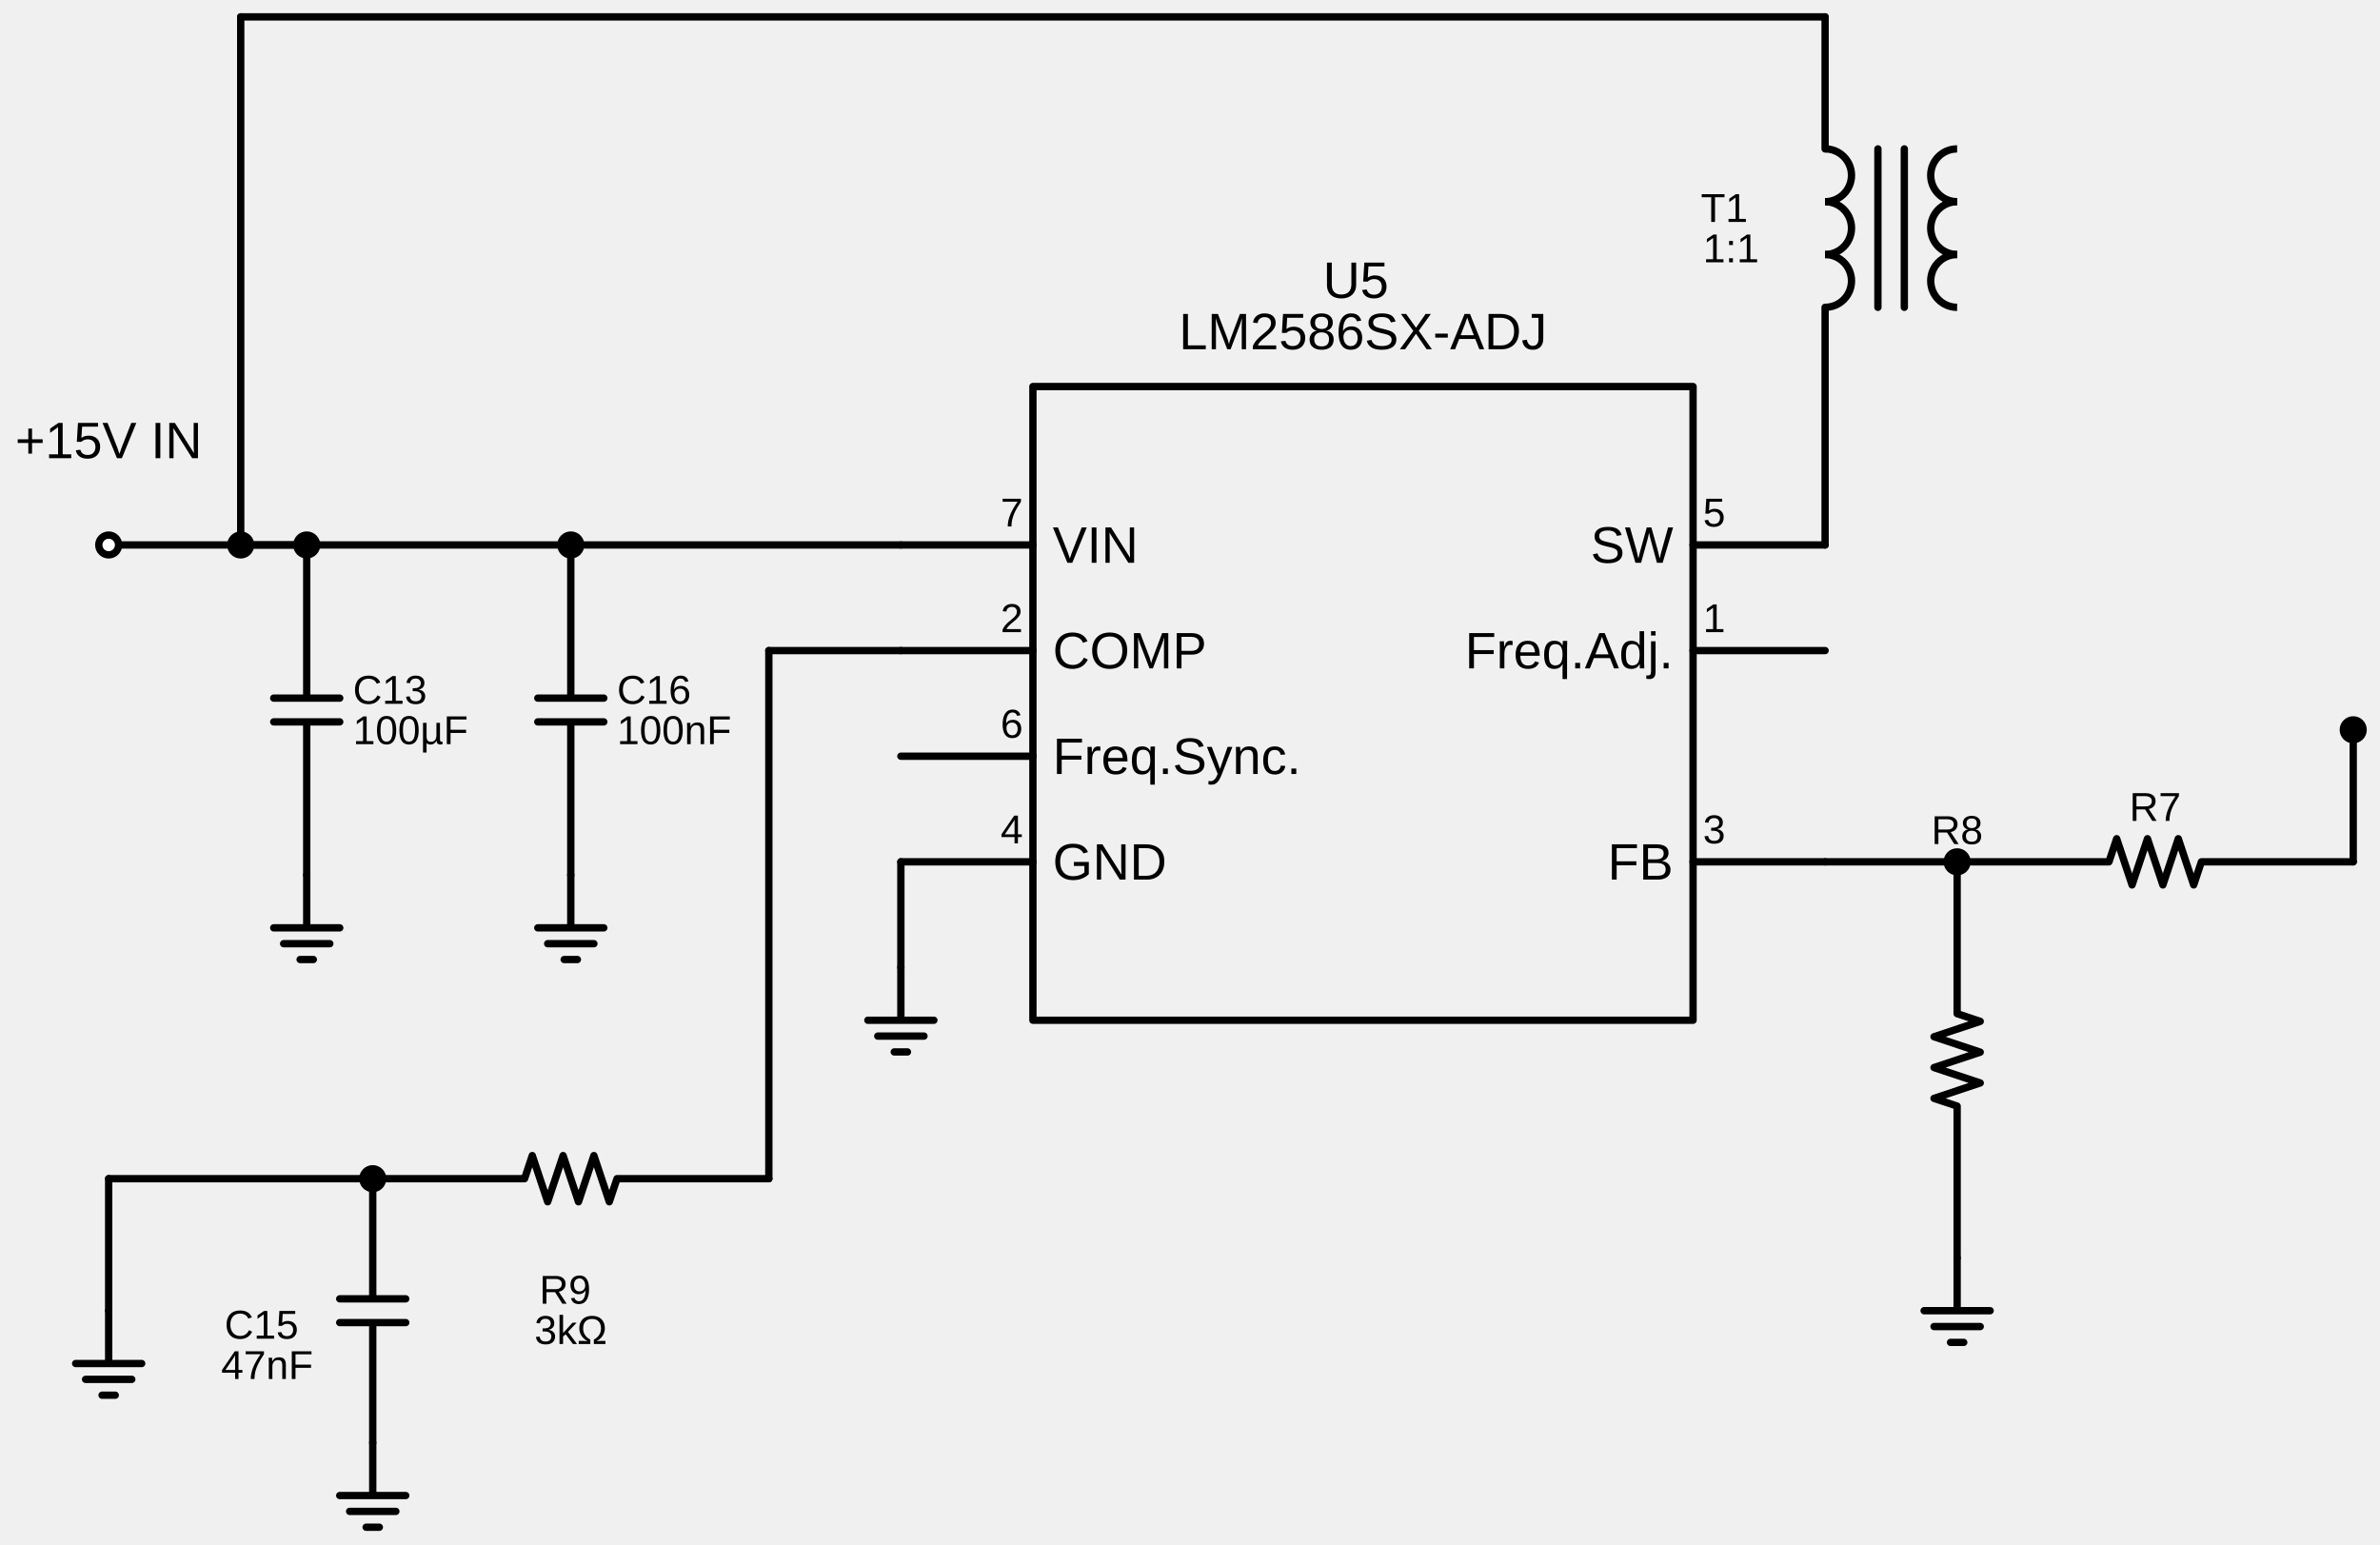
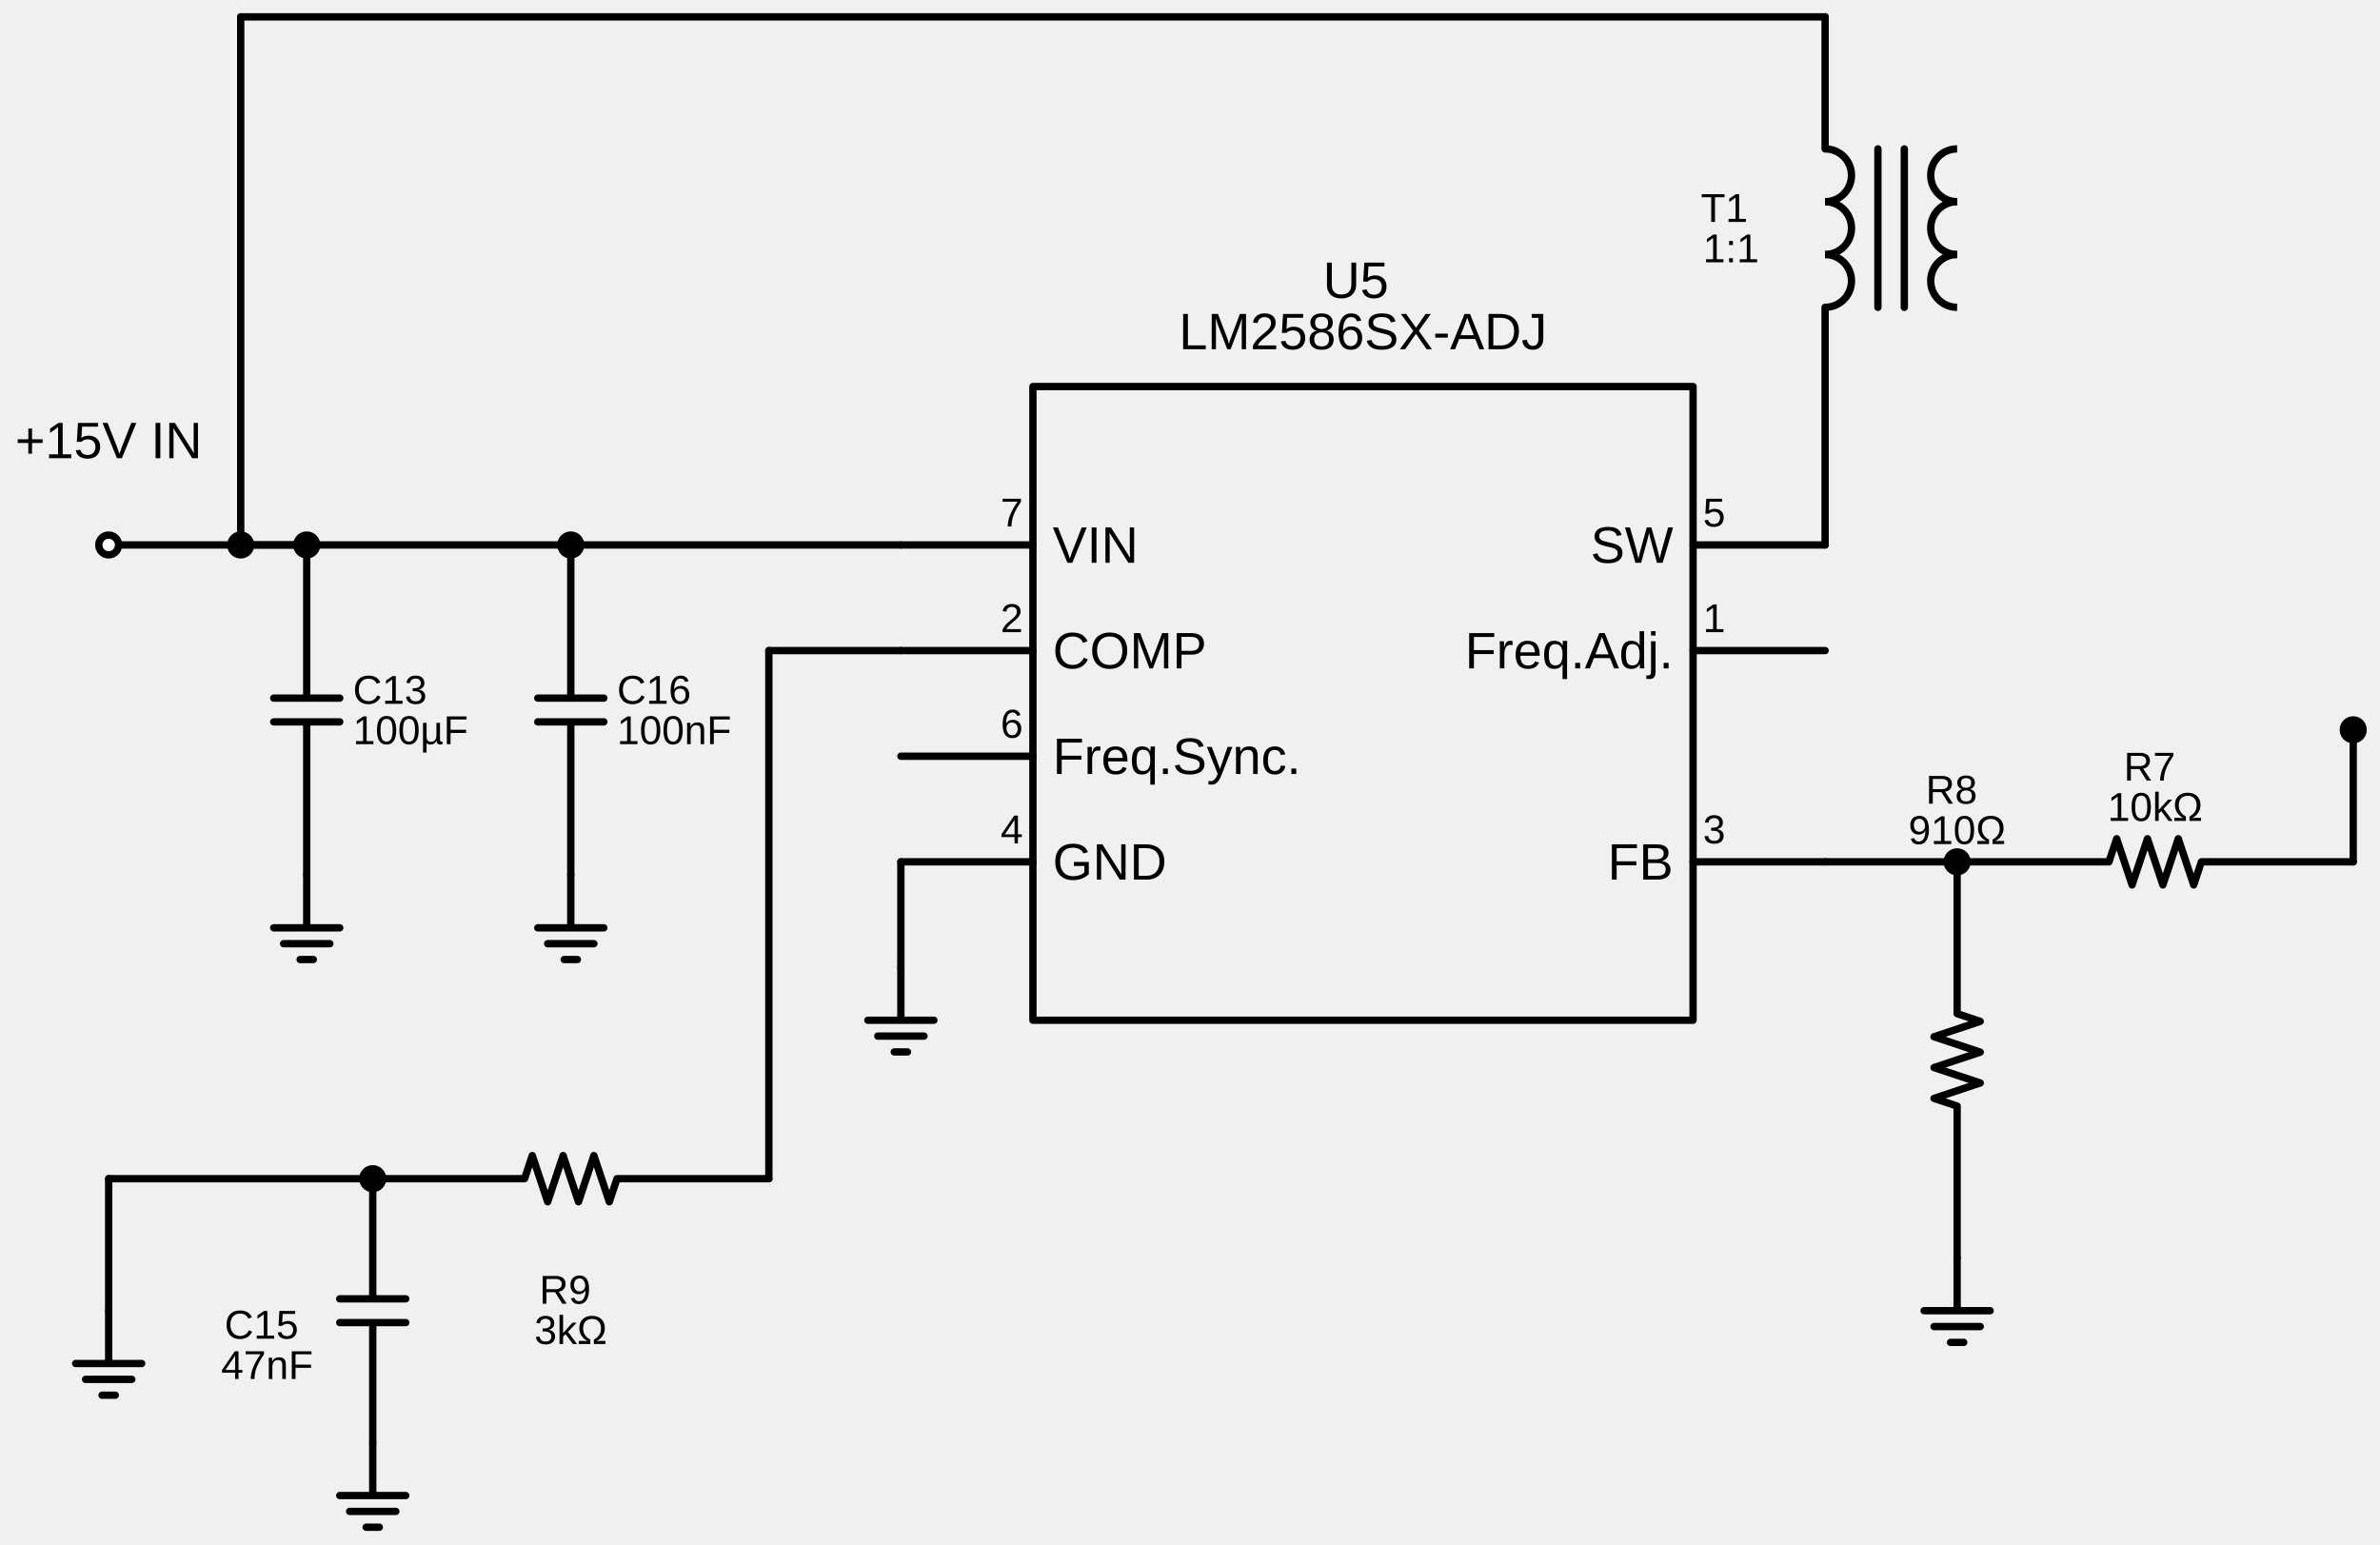
<svg xmlns="http://www.w3.org/2000/svg" xml:lang="en" height="421.04pt" width="648.932pt" viewBox="-29.632 -148.6 648.932 421.04">
  <path d="M 468.0 -79.2 a 7.2 7.2 0 1 1 0.0 14.4" style="stroke:black;fill:none;stroke-width:2.0;stroke-dasharray:-;" />
  <path d="M 468.0 -93.6 a 7.2 7.2 0 1 1 0.0 14.4" style="stroke:black;fill:none;stroke-width:2.0;stroke-dasharray:-;" />
  <path d="M 468.0 -108.0 a 7.2 7.2 0 1 1 0.0 14.4" style="stroke:black;fill:none;stroke-width:2.0;stroke-dasharray:-;" />
  <path d="M 504.0 -64.8 a 7.2 7.2 0 1 1 0.0 -14.4" style="stroke:black;fill:none;stroke-width:2.0;stroke-dasharray:-;" />
  <path d="M 504.0 -79.2 a 7.2 7.2 0 1 1 0.0 -14.4" style="stroke:black;fill:none;stroke-width:2.0;stroke-dasharray:-;" />
  <path d="M 504.0 -93.6 a 7.2 7.2 0 1 1 0.0 -14.4" style="stroke:black;fill:none;stroke-width:2.0;stroke-dasharray:-;" />
  <path d="M 252.0,129.6 L 432.0,129.6 L 432.0,-43.2 L 252.0,-43.2 L 252.0,129.6" style="stroke:black;fill:none;stroke-width:2.0;stroke-dasharray:-;stroke-linecap:round;stroke-linejoin:round;" />
  <path d="M 252.0,-0.0 L 216.0,-0.0" style="stroke:black;fill:none;stroke-width:2.0;stroke-dasharray:-;stroke-linecap:round;stroke-linejoin:round;" />
  <path d="M 252.0,28.8 L 216.0,28.8" style="stroke:black;fill:none;stroke-width:2.0;stroke-dasharray:-;stroke-linecap:round;stroke-linejoin:round;" />
  <path d="M 252.0,57.6 L 216.0,57.6" style="stroke:black;fill:none;stroke-width:2.0;stroke-dasharray:-;stroke-linecap:round;stroke-linejoin:round;" />
  <path d="M 252.0,86.4 L 216.0,86.4" style="stroke:black;fill:none;stroke-width:2.0;stroke-dasharray:-;stroke-linecap:round;stroke-linejoin:round;" />
  <path d="M 432.0,-0.0 L 468.0,-0.0" style="stroke:black;fill:none;stroke-width:2.0;stroke-dasharray:-;stroke-linecap:round;stroke-linejoin:round;" />
  <path d="M 432.0,28.8 L 468.0,28.8" style="stroke:black;fill:none;stroke-width:2.0;stroke-dasharray:-;stroke-linecap:round;stroke-linejoin:round;" />
  <path d="M 432.0,86.4 L 468.0,86.4" style="stroke:black;fill:none;stroke-width:2.0;stroke-dasharray:-;stroke-linecap:round;stroke-linejoin:round;" />
  <path d="M 0.0,-0.0 L 18.0,-0.0 L 36.0,-0.0" style="stroke:black;fill:none;stroke-width:2.0;stroke-dasharray:-;stroke-linecap:round;stroke-linejoin:round;" />
  <path d="M 36.0,-0.0 L 45.0,-0.0 L 54.0,-0.0" style="stroke:black;fill:none;stroke-width:2.0;stroke-dasharray:-;stroke-linecap:round;stroke-linejoin:round;" />
  <path d="M 54.0,-0.0 L 54,41.76 M 63,41.76 L 45,41.76 M 63,48.24 L 45,48.24 M 54,48.24 L 54,90.0" style="stroke:black;fill:none;stroke-width:2.0;stroke-dasharray:-;stroke-linecap:round;stroke-linejoin:round;" />
  <path d="M 54,90.0 L 54,104.4 L 45,104.4 L 63,104.4 M 47.7,108.72 L 60.3,108.72 M 52.2,113.04 L 55.8,113.04" style="stroke:black;fill:none;stroke-width:2.0;stroke-dasharray:-;stroke-linecap:round;stroke-linejoin:round;" />
  <path d="M 36.0,-0.0 L 81.0,-0.0 L 126.0,-0.0" style="stroke:black;fill:none;stroke-width:2.0;stroke-dasharray:-;stroke-linecap:round;stroke-linejoin:round;" />
  <path d="M 126.0,-0.0 L 126.0,41.76 M 135.0,41.76 L 117.0,41.76 M 135,48.24 L 117.0,48.24 M 126,48.24 L 126,90.0" style="stroke:black;fill:none;stroke-width:2.0;stroke-dasharray:-;stroke-linecap:round;stroke-linejoin:round;" />
  <path d="M 126,90.0 L 126,104.4 L 117,104.4 L 135,104.4 M 119.7,108.72 L 132.3,108.72 M 124.2,113.04 L 127.8,113.04" style="stroke:black;fill:none;stroke-width:2.0;stroke-dasharray:-;stroke-linecap:round;stroke-linejoin:round;" />
  <path d="M 126.0,-0.0 L 171.0,-0.0 L 216.0,-0.0" style="stroke:black;fill:none;stroke-width:2.0;stroke-dasharray:-;stroke-linecap:round;stroke-linejoin:round;" />
  <path d="M 216.0,86.4 L 216.0,100.8 L 216.0,115.2" style="stroke:black;fill:none;stroke-width:2.0;stroke-dasharray:-;stroke-linecap:round;stroke-linejoin:round;" />
  <path d="M 216.0,115.2 L 216.0,129.6 L 207.0,129.6 L 225.0,129.6 M 209.7,133.92 L 222.3,133.92 M 214.2,138.24 L 217.8,138.24" style="stroke:black;fill:none;stroke-width:2.0;stroke-dasharray:-;stroke-linecap:round;stroke-linejoin:round;" />
  <path d="M 216.0,28.8 L 198.0,28.8 L 180.0,28.8" style="stroke:black;fill:none;stroke-width:2.0;stroke-dasharray:-;stroke-linecap:round;stroke-linejoin:round;" />
  <path d="M 180.0,28.8 L 180.0,100.8 L 180,172.8" style="stroke:black;fill:none;stroke-width:2.0;stroke-dasharray:-;stroke-linecap:round;stroke-linejoin:round;" />
  <path d="M 180,172.8 L 138.6,172.8 L 136.5,179.1 L 132.3,166.5 L 128.1,179.1 L 123.9,166.5 L 119.7,179.1 L 115.5,166.5 L 113.4,172.8 L 72,172.8" style="stroke:black;fill:none;stroke-width:2.0;stroke-dasharray:-;stroke-linecap:round;stroke-linejoin:round;" />
  <path d="M 72,172.8 L 72,205.56 M 81,205.56 L 63,205.56 M 81,212.04 L 63,212.04 M 72,212.04 L 72,244.8" style="stroke:black;fill:none;stroke-width:2.0;stroke-dasharray:-;stroke-linecap:round;stroke-linejoin:round;" />
  <path d="M 72,244.8 L 72,259.2 L 63,259.2 L 81,259.2 M 65.7,263.52 L 78.3,263.52 M 70.2,267.84 L 73.8,267.84" style="stroke:black;fill:none;stroke-width:2.0;stroke-dasharray:-;stroke-linecap:round;stroke-linejoin:round;" />
  <path d="M 72,172.8 L 36,172.8 L -1.5987211554602254e-14,172.8" style="stroke:black;fill:none;stroke-width:2.0;stroke-dasharray:-;stroke-linecap:round;stroke-linejoin:round;" />
  <path d="M -1.5987211554602254e-14,172.8 L -1.9293757912300106e-14,190.8 L -2.260030426999796e-14,208.8" style="stroke:black;fill:none;stroke-width:2.0;stroke-dasharray:-;stroke-linecap:round;stroke-linejoin:round;" />
  <path d="M -2.260030426999796e-14,208.8 L -2.260030426999796e-14,223.2 L -9,223.2 L 9,223.2 M -6.3,227.52 L 6.3,227.52 M -1.8,231.84 L 1.8,231.84" style="stroke:black;fill:none;stroke-width:2.0;stroke-dasharray:-;stroke-linecap:round;stroke-linejoin:round;" />
  <path d="M 36.0,-0.0 L 36,-72.0 L 36,-144.0" style="stroke:black;fill:none;stroke-width:2.0;stroke-dasharray:-;stroke-linecap:round;stroke-linejoin:round;" />
  <path d="M 36,-144.0 L 252.0,-144.0 L 468.0,-144.0" style="stroke:black;fill:none;stroke-width:2.0;stroke-dasharray:-;stroke-linecap:round;stroke-linejoin:round;" />
  <path d="M 468.0,-144.0 L 468.0,-126.0 L 468.0,-108.0" style="stroke:black;fill:none;stroke-width:2.0;stroke-dasharray:-;stroke-linecap:round;stroke-linejoin:round;" />
  <path d="M 482.4,-108.0 L 482.4,-64.8" style="stroke:black;fill:none;stroke-width:2.0;stroke-dasharray:-;stroke-linecap:round;stroke-linejoin:round;" />
  <path d="M 489.6,-108.0 L 489.6,-64.8" style="stroke:black;fill:none;stroke-width:2.0;stroke-dasharray:-;stroke-linecap:round;stroke-linejoin:round;" />
  <path d="M 468.0,-64.8 L 468.0,-32.4 L 468.0,-0.0" style="stroke:black;fill:none;stroke-width:2.0;stroke-dasharray:-;stroke-linecap:round;stroke-linejoin:round;" />
  <path d="M 468.0,86.4 L 486.0,86.4 L 504.0,86.4" style="stroke:black;fill:none;stroke-width:2.0;stroke-dasharray:-;stroke-linecap:round;stroke-linejoin:round;" />
  <path d="M 504.0,86.4 L 504.0,127.8 L 510.3,129.9 L 497.7,134.1 L 510.3,138.3 L 497.7,142.5 L 510.3,146.7 L 497.7,150.9 L 504.0,153.0 L 504.0,194.4" style="stroke:black;fill:none;stroke-width:2.0;stroke-dasharray:-;stroke-linecap:round;stroke-linejoin:round;" />
  <path d="M 504.0,194.4 L 504.0,208.8 L 495.0,208.8 L 513.0,208.8 M 497.7,213.12 L 510.3,213.12 M 502.2,217.44 L 505.8,217.44" style="stroke:black;fill:none;stroke-width:2.0;stroke-dasharray:-;stroke-linecap:round;stroke-linejoin:round;" />
  <path d="M 504.0,86.4 L 545.4,86.4 L 547.5,80.1 L 551.7,92.7 L 555.9,80.1 L 560.1,92.7 L 564.3,80.1 L 568.5,92.7 L 570.6,86.4 L 612.0,86.4" style="stroke:black;fill:none;stroke-width:2.0;stroke-dasharray:-;stroke-linecap:round;stroke-linejoin:round;" />
  <path d="M 612.0,86.4 L 612.0,68.4 L 612.0,50.4" style="stroke:black;fill:none;stroke-width:2.0;stroke-dasharray:-;stroke-linecap:round;stroke-linejoin:round;" />
  <text x="249.3" y="-13.7" dominant-baseline="ideographic" fill="black" font-size="11" font-family="Arial" text-anchor="end">
    <tspan x="249.3" dy="11">7</tspan>
  </text>
  <text x="257.4" y="-14.0" dominant-baseline="central" fill="black" font-size="14" font-family="Arial" text-anchor="start">
    <tspan x="257.4" dy="14">VIN</tspan>
  </text>
  <text x="249.3" y="15.1" dominant-baseline="ideographic" fill="black" font-size="11" font-family="Arial" text-anchor="end">
    <tspan x="249.3" dy="11">2</tspan>
  </text>
  <text x="257.4" y="14.8" dominant-baseline="central" fill="black" font-size="14" font-family="Arial" text-anchor="start">
    <tspan x="257.4" dy="14">COMP</tspan>
  </text>
  <text x="249.3" y="43.9" dominant-baseline="ideographic" fill="black" font-size="11" font-family="Arial" text-anchor="end">
    <tspan x="249.3" dy="11">6</tspan>
  </text>
  <text x="257.4" y="43.6" dominant-baseline="central" fill="black" font-size="14" font-family="Arial" text-anchor="start">
    <tspan x="257.4" dy="14">Freq.Sync.</tspan>
  </text>
  <text x="249.3" y="72.7" dominant-baseline="ideographic" fill="black" font-size="11" font-family="Arial" text-anchor="end">
    <tspan x="249.3" dy="11">4</tspan>
  </text>
  <text x="257.4" y="72.4" dominant-baseline="central" fill="black" font-size="14" font-family="Arial" text-anchor="start">
    <tspan x="257.4" dy="14">GND</tspan>
  </text>
  <text x="434.7" y="-13.7" dominant-baseline="ideographic" fill="black" font-size="11" font-family="Arial" text-anchor="start">
    <tspan x="434.7" dy="11">5</tspan>
  </text>
  <text x="426.6" y="-14.0" dominant-baseline="central" fill="black" font-size="14" font-family="Arial" text-anchor="end">
    <tspan x="426.6" dy="14">SW</tspan>
  </text>
  <text x="434.7" y="15.1" dominant-baseline="ideographic" fill="black" font-size="11" font-family="Arial" text-anchor="start">
    <tspan x="434.7" dy="11">1</tspan>
  </text>
  <text x="426.6" y="14.8" dominant-baseline="central" fill="black" font-size="14" font-family="Arial" text-anchor="end">
    <tspan x="426.6" dy="14">Freq.Adj.</tspan>
  </text>
  <text x="434.7" y="72.7" dominant-baseline="ideographic" fill="black" font-size="11" font-family="Arial" text-anchor="start">
    <tspan x="434.7" dy="11">3</tspan>
  </text>
  <text x="426.6" y="72.4" dominant-baseline="central" fill="black" font-size="14" font-family="Arial" text-anchor="end">
    <tspan x="426.6" dy="14">FB</tspan>
  </text>
  <text x="342.0" y="-78.4" dominant-baseline="ideographic" fill="black" font-size="14" font-family="Arial" text-anchor="middle">
    <tspan x="342.0" dy="14">U5</tspan>
    <tspan x="342.0" dy="14">LM2586SX-ADJ</tspan>
  </text>
  <text x="66.6" y="28.5" dominant-baseline="central" fill="black" font-size="11" font-family="Arial" text-anchor="start">
    <tspan x="66.6" dy="11">C13</tspan>
    <tspan x="66.6" dy="11">100µF</tspan>
  </text>
  <text x="138.6" y="28.5" dominant-baseline="central" fill="black" font-size="11" font-family="Arial" text-anchor="start">
    <tspan x="138.6" dy="11">C16</tspan>
    <tspan x="138.6" dy="11">100nF</tspan>
  </text>
  <text x="126" y="188.26" dominant-baseline="hanging" fill="black" font-size="11" font-family="Arial" text-anchor="middle">
    <tspan x="126" dy="11">R9</tspan>
    <tspan x="126" dy="11">3kΩ</tspan>
  </text>
  <text x="43.2" y="197.8" dominant-baseline="hanging" fill="black" font-size="11" font-family="Arial" text-anchor="middle">
    <tspan x="43.2" dy="11">C15</tspan>
    <tspan x="43.2" dy="11">47nF</tspan>
  </text>
  <text x="450.0" y="-102.9" dominant-baseline="central" fill="black" font-size="11" font-family="Arial" text-anchor="end">
    <tspan x="450.0" dy="11">T1</tspan>
    <tspan x="450.0" dy="11">1:1</tspan>
  </text>
-   <text x="504.0" y="72.88" dominant-baseline="ideographic" fill="black" font-size="11" font-family="Arial" text-anchor="middle">
+   <text x="504.0" y="61.88" dominant-baseline="ideographic" fill="black" font-size="11" font-family="Arial" text-anchor="middle">
    <tspan x="504.0" dy="11">R8</tspan>
+     <tspan x="504.0" dy="11">910Ω</tspan>
  </text>
-   <text x="558.0" y="66.58" dominant-baseline="ideographic" fill="black" font-size="11" font-family="Arial" text-anchor="middle">
+   <text x="558.0" y="55.58" dominant-baseline="ideographic" fill="black" font-size="11" font-family="Arial" text-anchor="middle">
    <tspan x="558.0" dy="11">R7</tspan>
+     <tspan x="558.0" dy="11">10kΩ</tspan>
  </text>
  <circle cx="0.0" cy="-0.0" r="2.7" style="stroke:black;fill:white;stroke-width:2.0;stroke-dasharray:-;" />
  <text x="0.0" y="-34.7" dominant-baseline="ideographic" fill="black" font-size="14" font-family="Arial" text-anchor="middle">
    <tspan x="0.0" dy="14">+15V IN</tspan>
  </text>
  <circle cx="36.0" cy="-0.0" r="2.7" style="stroke:black;fill:black;stroke-width:2.0;stroke-dasharray:-;" />
  <circle cx="54.0" cy="-0.0" r="2.7" style="stroke:black;fill:black;stroke-width:2.0;stroke-dasharray:-;" />
  <circle cx="126.0" cy="-0.0" r="2.7" style="stroke:black;fill:black;stroke-width:2.0;stroke-dasharray:-;" />
  <circle cx="72" cy="172.8" r="2.7" style="stroke:black;fill:black;stroke-width:2.0;stroke-dasharray:-;" />
  <circle cx="504.0" cy="86.4" r="2.7" style="stroke:black;fill:black;stroke-width:2.0;stroke-dasharray:-;" />
  <circle cx="612.0" cy="50.4" r="2.7" style="stroke:black;fill:black;stroke-width:2.0;stroke-dasharray:-;" />
</svg>
